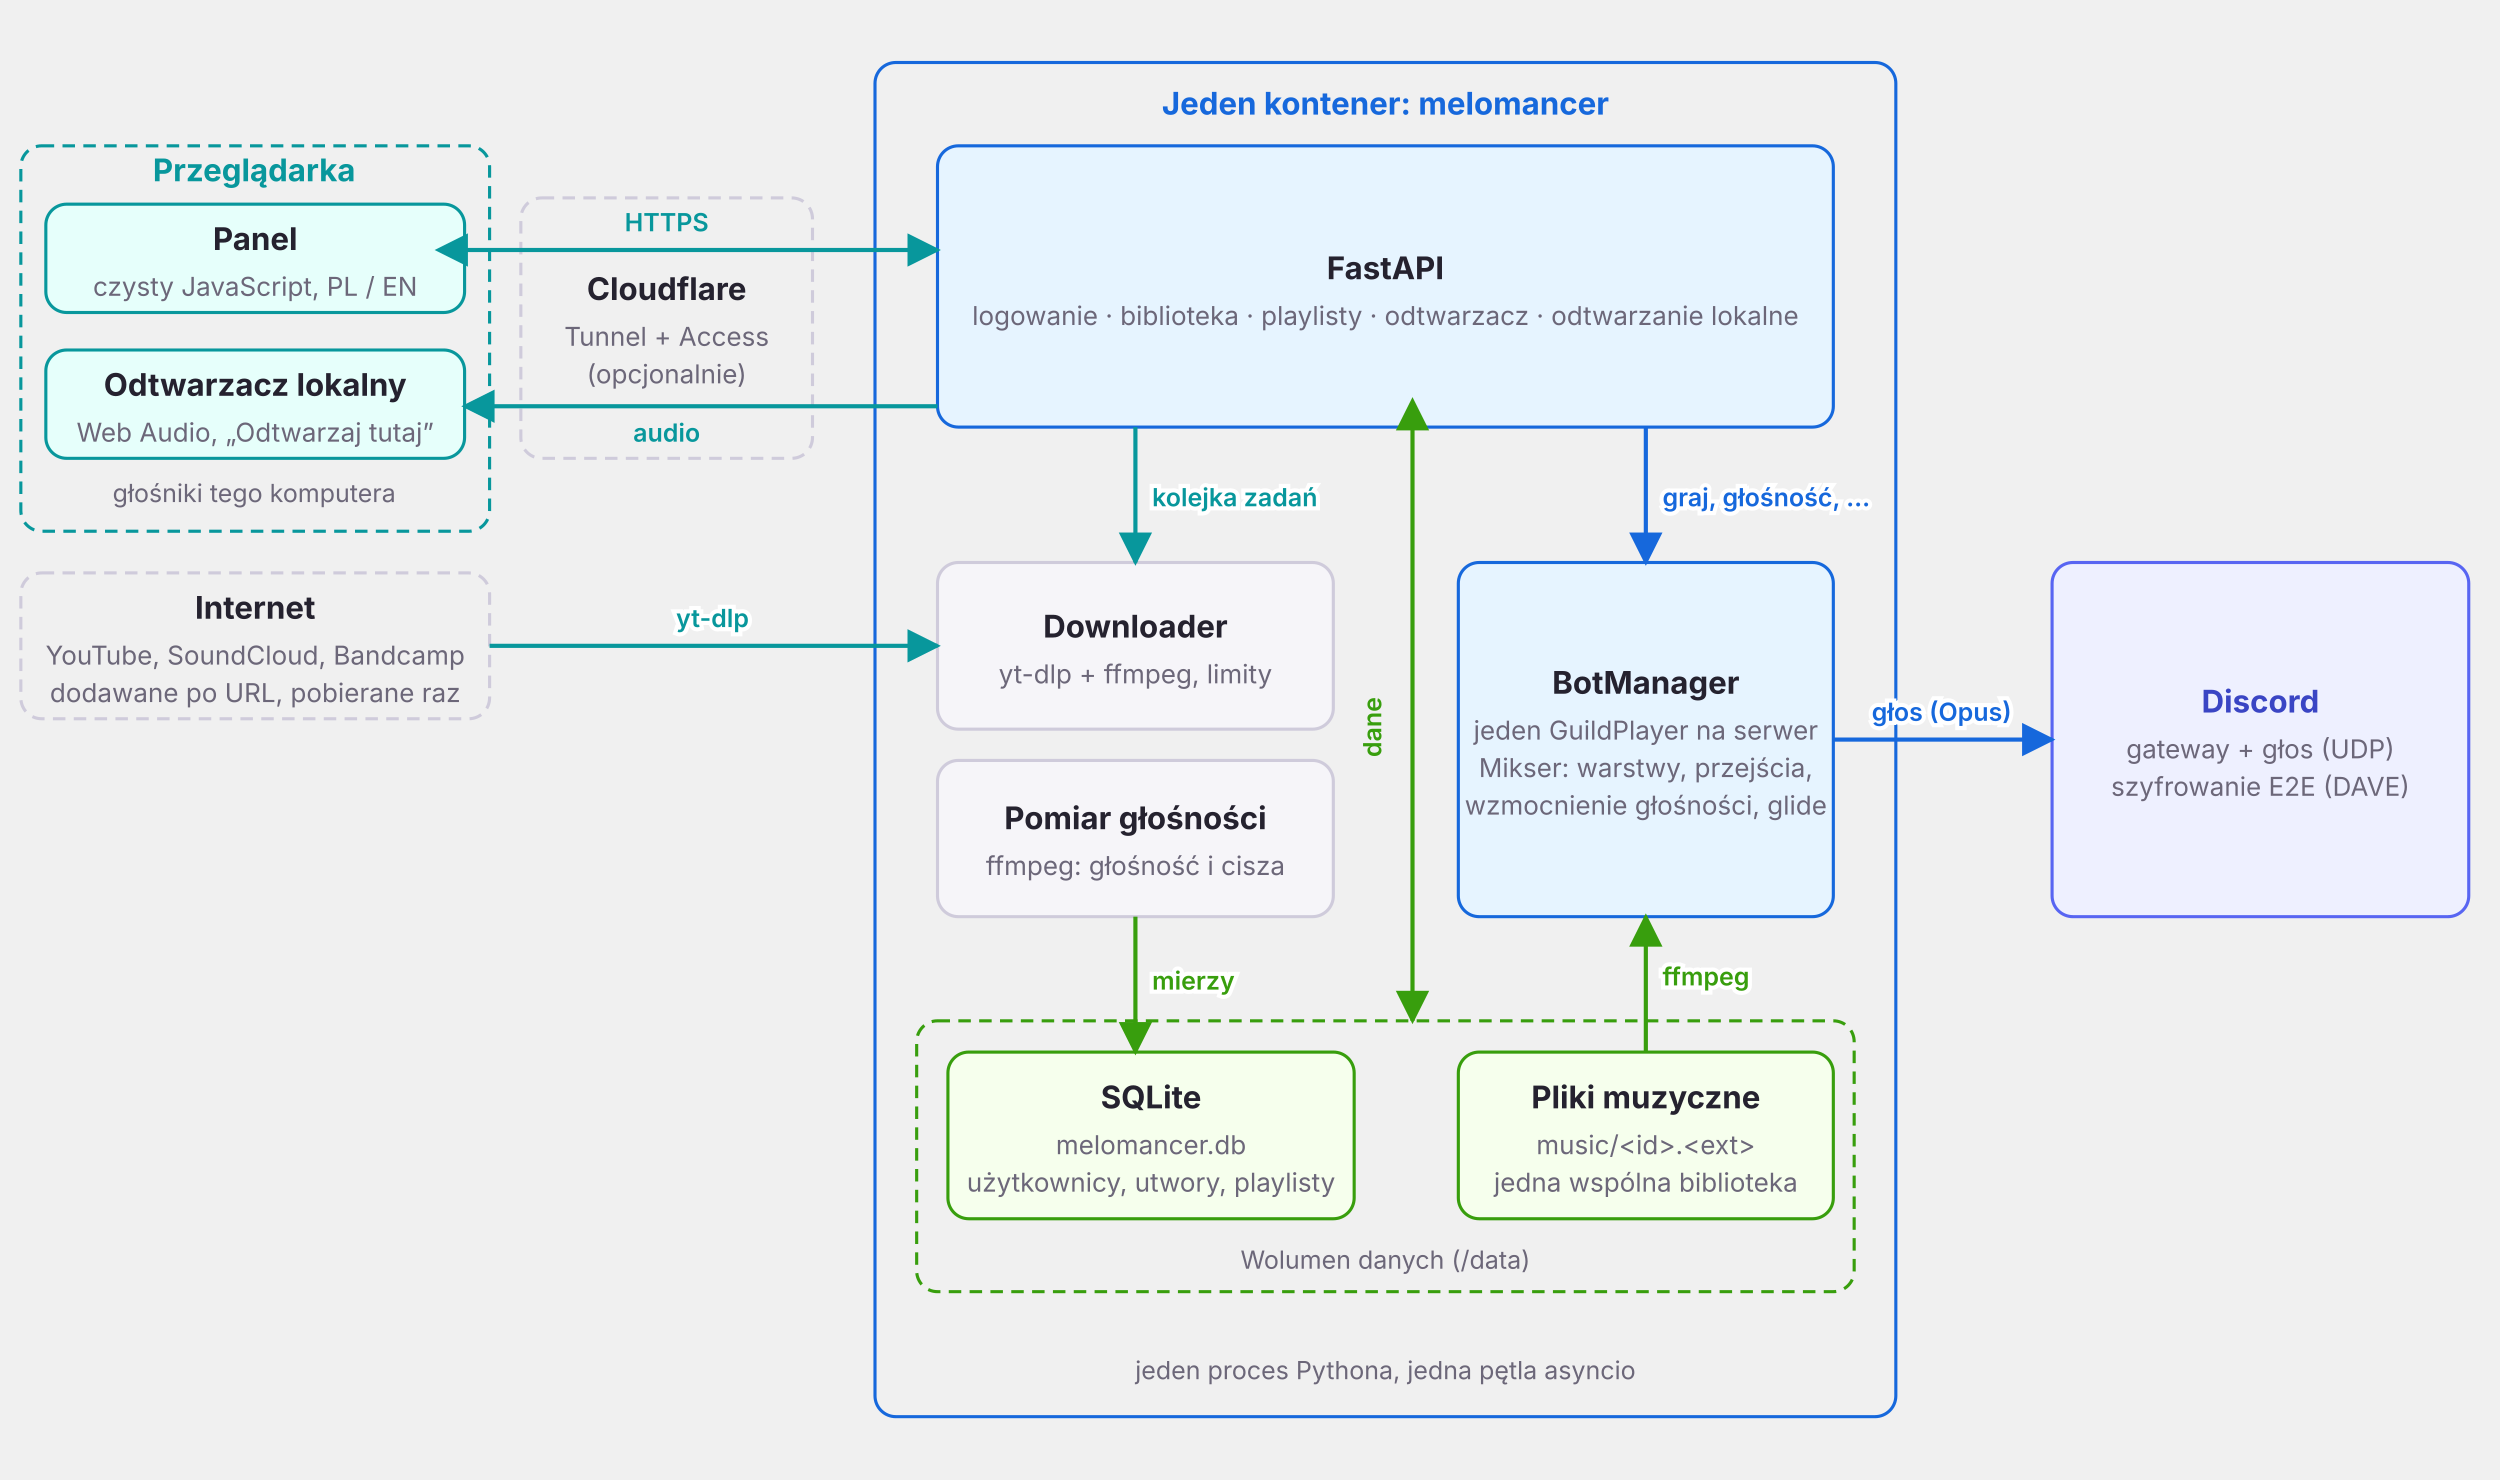
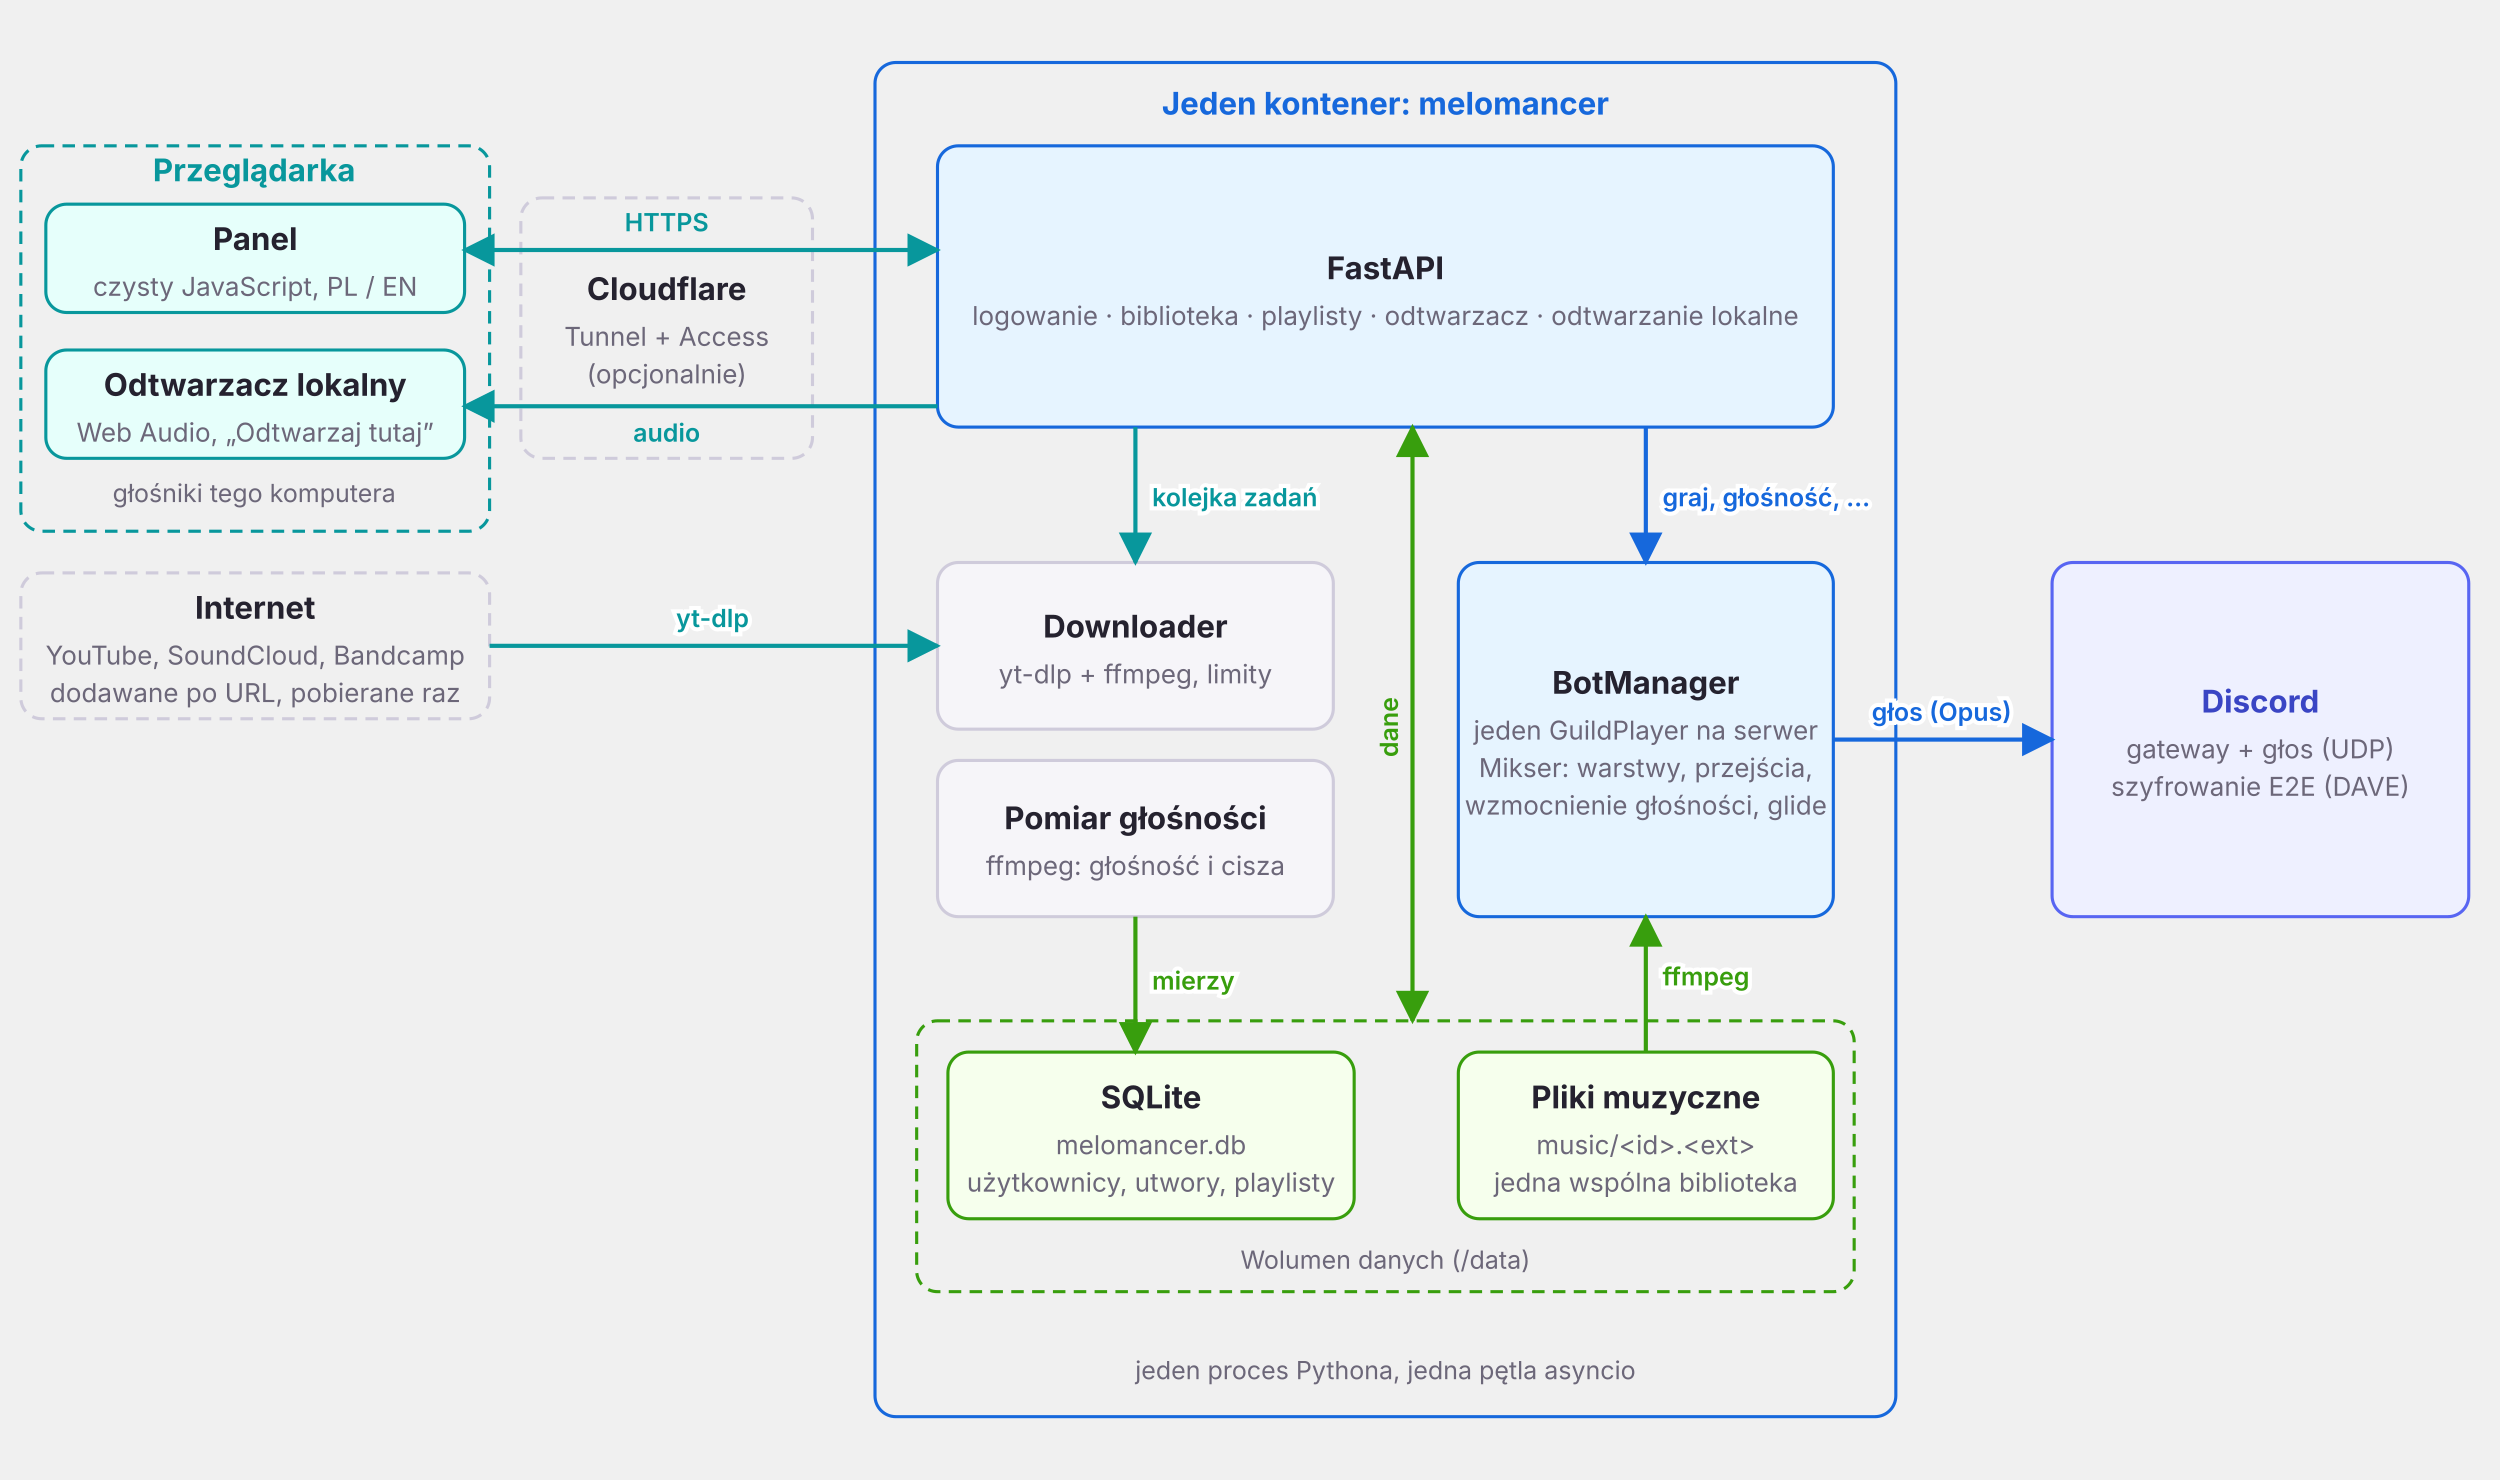
<svg xmlns="http://www.w3.org/2000/svg" viewBox="0 0 1200 710" width="1200" height="710" font-family="Inter, 'Segoe UI', 'DejaVu Sans', Arial, sans-serif">
  <defs>
    <marker id="head" viewBox="0 0 10 10" refX="9" refY="5" markerWidth="8" markerHeight="8" orient="auto">
      <path d="M0 0 L10 5 L0 10 z" fill="context-stroke" />
    </marker>
-     <marker id="head-rev" viewBox="0 0 10 10" refX="1" refY="5" markerWidth="8" markerHeight="8" orient="auto-start-reverse">
+     <marker id="head-rev" viewBox="0 0 10 10" refX="9" refY="5" markerWidth="8" markerHeight="8" orient="auto-start-reverse">
      <path d="M0 0 L10 5 L0 10 z" fill="context-stroke" />
    </marker>
  </defs>
  <rect x="10" y="70" width="225" height="185" rx="10" fill="none" stroke="#08979c" stroke-width="1.5" stroke-dasharray="6 4" />
  <text x="122" y="87" text-anchor="middle" font-size="15" font-weight="700" fill="#08979c">Przeglądarka</text>
  <rect x="22" y="98" width="201" height="52" rx="10" fill="#e6fffb" stroke="#08979c" stroke-width="1.5" />
  <text x="122.5" y="120" text-anchor="middle" font-size="15" font-weight="700" fill="#25222f">Panel</text>
  <text x="122.5" y="142" text-anchor="middle" font-size="12.5" fill="#6c6779">czysty JavaScript, PL / EN</text>
  <rect x="22" y="168" width="201" height="52" rx="10" fill="#e6fffb" stroke="#08979c" stroke-width="1.5" />
  <text x="122.5" y="190" text-anchor="middle" font-size="15" font-weight="700" fill="#25222f">Odtwarzacz lokalny</text>
  <text x="122.5" y="212" text-anchor="middle" font-size="12.5" fill="#6c6779">Web Audio, „Odtwarzaj tutaj”</text>
  <text x="122" y="241" text-anchor="middle" font-size="12" font-weight="400" fill="#6c6779">głośniki tego komputera</text>
  <rect x="250" y="95" width="140" height="125" rx="10" fill="none" stroke="#cfcbdb" stroke-width="1.5" stroke-dasharray="6 4" />
  <text x="320.0" y="144" text-anchor="middle" font-size="15" font-weight="700" fill="#25222f">Cloudflare</text>
  <text x="320.0" y="166" text-anchor="middle" font-size="12.5" fill="#6c6779">Tunnel + Access</text>
  <text x="320.0" y="184" text-anchor="middle" font-size="12.5" fill="#6c6779">(opcjonalnie)</text>
  <rect x="10" y="275" width="225" height="70" rx="10" fill="none" stroke="#cfcbdb" stroke-width="1.5" stroke-dasharray="6 4" />
  <text x="122.5" y="297" text-anchor="middle" font-size="15" font-weight="700" fill="#25222f">Internet</text>
  <text x="122.5" y="319" text-anchor="middle" font-size="12.5" fill="#6c6779">YouTube, SoundCloud, Bandcamp</text>
  <text x="122.5" y="337" text-anchor="middle" font-size="12.5" fill="#6c6779">dodawane po URL, pobierane raz</text>
  <rect x="420" y="30" width="490" height="650" rx="10" fill="none" stroke="#1668dc" stroke-width="1.5" />
  <text x="665" y="55" text-anchor="middle" font-size="15" font-weight="700" fill="#1668dc">Jeden kontener: melomancer</text>
  <rect x="450" y="70" width="430" height="135" rx="10" fill="#e6f4ff" stroke="#1668dc" stroke-width="1.5" />
  <text x="665.0" y="134" text-anchor="middle" font-size="15" font-weight="700" fill="#25222f">FastAPI</text>
  <text x="665.0" y="156" text-anchor="middle" font-size="12.5" fill="#6c6779">logowanie · biblioteka · playlisty · odtwarzacz · odtwarzanie lokalne</text>
  <rect x="450" y="270" width="190" height="80" rx="10" fill="#f6f5f9" stroke="#cfcbdb" stroke-width="1.5" />
  <text x="545.0" y="306" text-anchor="middle" font-size="15" font-weight="700" fill="#25222f">Downloader</text>
  <text x="545.0" y="328" text-anchor="middle" font-size="12.5" fill="#6c6779">yt-dlp + ffmpeg, limity</text>
  <rect x="450" y="365" width="190" height="75" rx="10" fill="#f6f5f9" stroke="#cfcbdb" stroke-width="1.5" />
  <text x="545.0" y="398" text-anchor="middle" font-size="15" font-weight="700" fill="#25222f">Pomiar głośności</text>
  <text x="545.0" y="420" text-anchor="middle" font-size="12.5" fill="#6c6779">ffmpeg: głośność i cisza</text>
  <rect x="700" y="270" width="180" height="170" rx="10" fill="#e6f4ff" stroke="#1668dc" stroke-width="1.5" />
  <text x="790.0" y="333" text-anchor="middle" font-size="15" font-weight="700" fill="#25222f">BotManager</text>
  <text x="790.0" y="355" text-anchor="middle" font-size="12.5" fill="#6c6779">jeden GuildPlayer na serwer</text>
  <text x="790.0" y="373" text-anchor="middle" font-size="12.5" fill="#6c6779">Mikser: warstwy, przejścia,</text>
  <text x="790.0" y="391" text-anchor="middle" font-size="12.5" fill="#6c6779">wzmocnienie głośności, glide</text>
  <rect x="440" y="490" width="450" height="130" rx="10" fill="none" stroke="#389e0d" stroke-width="1.5" stroke-dasharray="6 4" />
  <text x="665" y="609" text-anchor="middle" font-size="12" font-weight="400" fill="#6c6779">Wolumen danych (/data)</text>
  <rect x="455" y="505" width="195" height="80" rx="10" fill="#f6ffed" stroke="#389e0d" stroke-width="1.5" />
  <text x="552.5" y="532" text-anchor="middle" font-size="15" font-weight="700" fill="#25222f">SQLite</text>
  <text x="552.5" y="554" text-anchor="middle" font-size="12.5" fill="#6c6779">melomancer.db</text>
  <text x="552.5" y="572" text-anchor="middle" font-size="12.5" fill="#6c6779">użytkownicy, utwory, playlisty</text>
  <rect x="700" y="505" width="180" height="80" rx="10" fill="#f6ffed" stroke="#389e0d" stroke-width="1.5" />
  <text x="790.0" y="532" text-anchor="middle" font-size="15" font-weight="700" fill="#25222f">Pliki muzyczne</text>
  <text x="790.0" y="554" text-anchor="middle" font-size="12.5" fill="#6c6779">music/&lt;id&gt;.&lt;ext&gt;</text>
  <text x="790.0" y="572" text-anchor="middle" font-size="12.5" fill="#6c6779">jedna wspólna biblioteka</text>
  <text x="665" y="662" text-anchor="middle" font-size="12" font-weight="400" fill="#6c6779">jeden proces Pythona, jedna pętla asyncio</text>
  <rect x="985" y="270" width="200" height="170" rx="10" fill="#eef0ff" stroke="#5865f2" stroke-width="1.5" />
  <text x="1085.0" y="342" text-anchor="middle" font-size="15" font-weight="700" fill="#3a45c4">Discord</text>
  <text x="1085.0" y="364" text-anchor="middle" font-size="12.5" fill="#6c6779">gateway + głos (UDP)</text>
  <text x="1085.0" y="382" text-anchor="middle" font-size="12.5" fill="#6c6779">szyfrowanie E2E (DAVE)</text>
  <path d="M223 120 L450 120" fill="none" stroke="#08979c" stroke-width="2" marker-end="url(#head)" marker-start="url(#head-rev)" />
  <text x="320" y="111" text-anchor="middle" font-size="12" font-weight="600" fill="#08979c">HTTPS</text>
  <path d="M450 195 L223 195" fill="none" stroke="#08979c" stroke-width="2" marker-end="url(#head)" />
  <text x="320" y="212" text-anchor="middle" font-size="12" font-weight="600" fill="#08979c">audio</text>
  <path d="M545 205 L545 270" fill="none" stroke="#08979c" stroke-width="2" marker-end="url(#head)" />
  <text x="553" y="243" text-anchor="start" font-size="12" fill="#08979c" font-weight="600" paint-order="stroke" stroke="#ffffff" stroke-width="4">kolejka zadań</text>
  <path d="M790 205 L790 270" fill="none" stroke="#1668dc" stroke-width="2" marker-end="url(#head)" />
  <text x="798" y="243" text-anchor="start" font-size="12" fill="#1668dc" font-weight="600" paint-order="stroke" stroke="#ffffff" stroke-width="4">graj, głośność, ...</text>
  <path d="M678 205 L678 490" fill="none" stroke="#389e0d" stroke-width="2" marker-end="url(#head)" marker-start="url(#head-rev)" />
-   <text x="663" y="349" text-anchor="middle" font-size="12" font-weight="600" fill="#389e0d" transform="rotate(-90 663 349)">dane</text>
+   <text x="671" y="349" text-anchor="middle" font-size="12" font-weight="600" fill="#389e0d" transform="rotate(-90 671 349)">dane</text>
  <path d="M545 440 L545 505" fill="none" stroke="#389e0d" stroke-width="2" marker-end="url(#head)" />
  <text x="553" y="475" text-anchor="start" font-size="12" fill="#389e0d" font-weight="600" paint-order="stroke" stroke="#ffffff" stroke-width="4">mierzy</text>
  <path d="M790 505 L790 440" fill="none" stroke="#389e0d" stroke-width="2" marker-end="url(#head)" />
  <text x="798" y="473" text-anchor="start" font-size="12" fill="#389e0d" font-weight="600" paint-order="stroke" stroke="#ffffff" stroke-width="4">ffmpeg</text>
  <path d="M880 355 L985 355" fill="none" stroke="#1668dc" stroke-width="2" marker-end="url(#head)" />
  <text x="932" y="346" text-anchor="middle" font-size="12" fill="#1668dc" font-weight="600" paint-order="stroke" stroke="#ffffff" stroke-width="4">głos (Opus)</text>
  <path d="M235 310 L450 310" fill="none" stroke="#08979c" stroke-width="2" marker-end="url(#head)" />
  <text x="342" y="301" text-anchor="middle" font-size="12" fill="#08979c" font-weight="600" paint-order="stroke" stroke="#ffffff" stroke-width="4">yt-dlp</text>
</svg>
